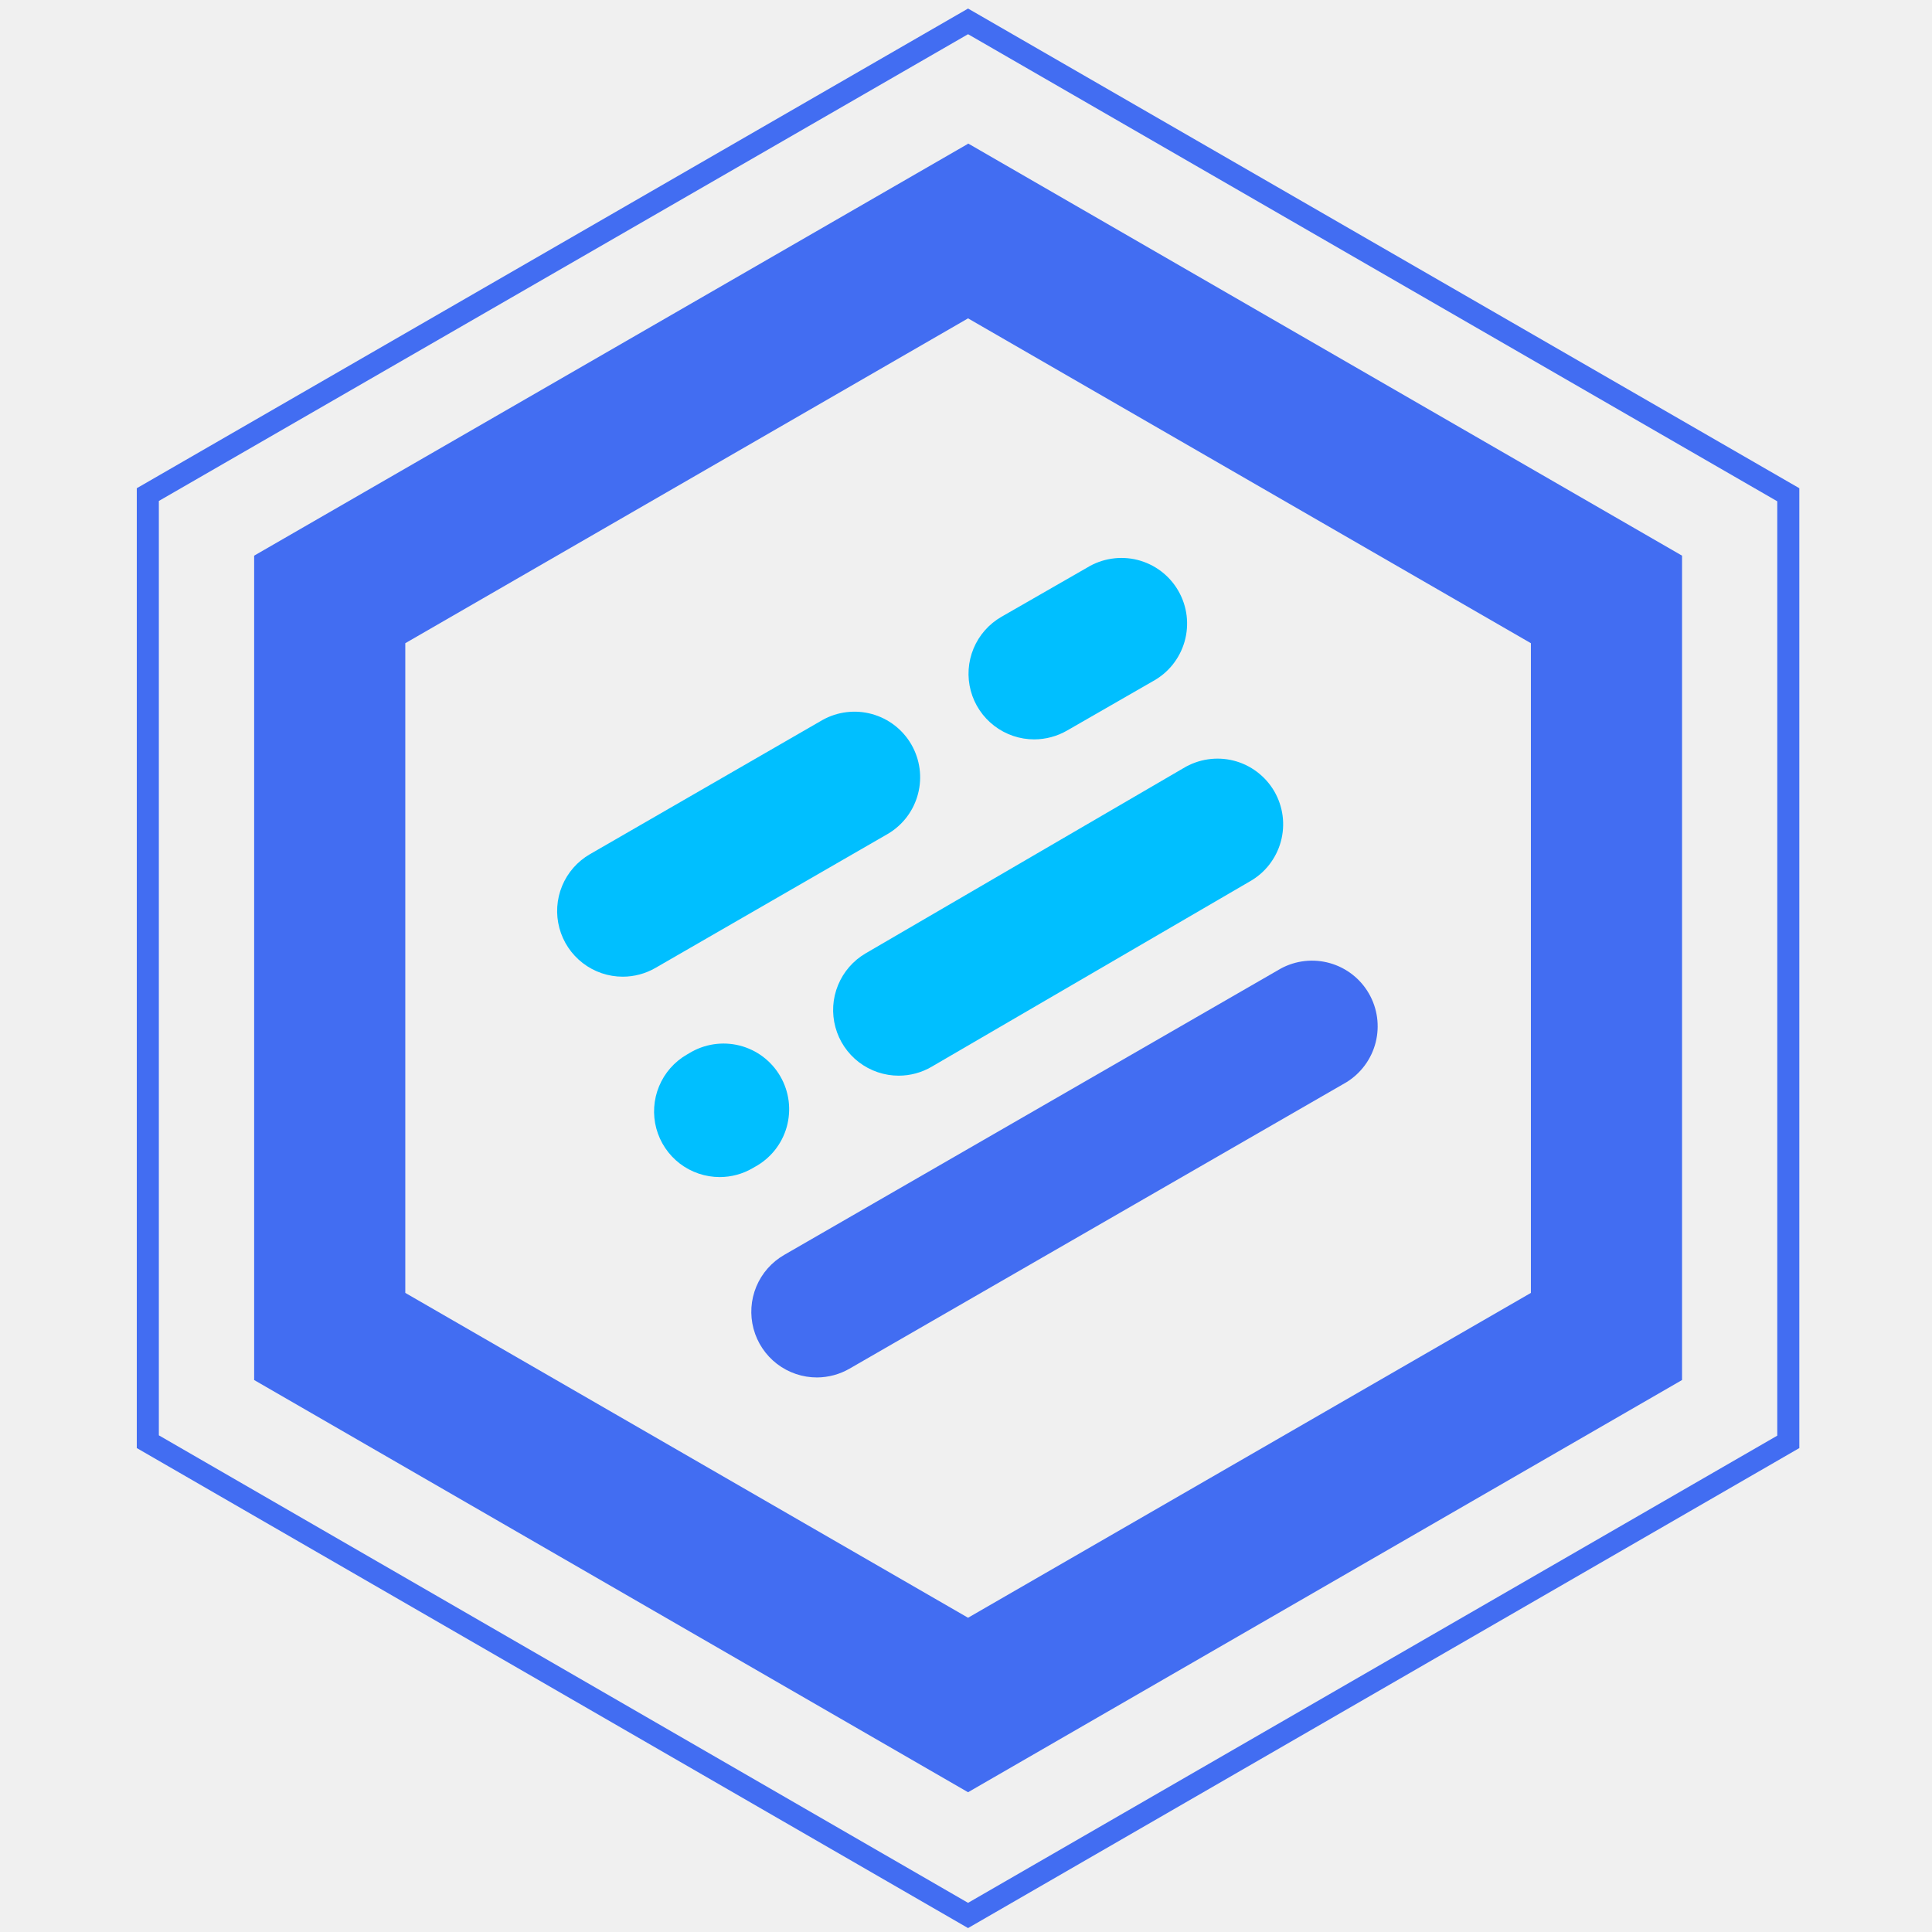
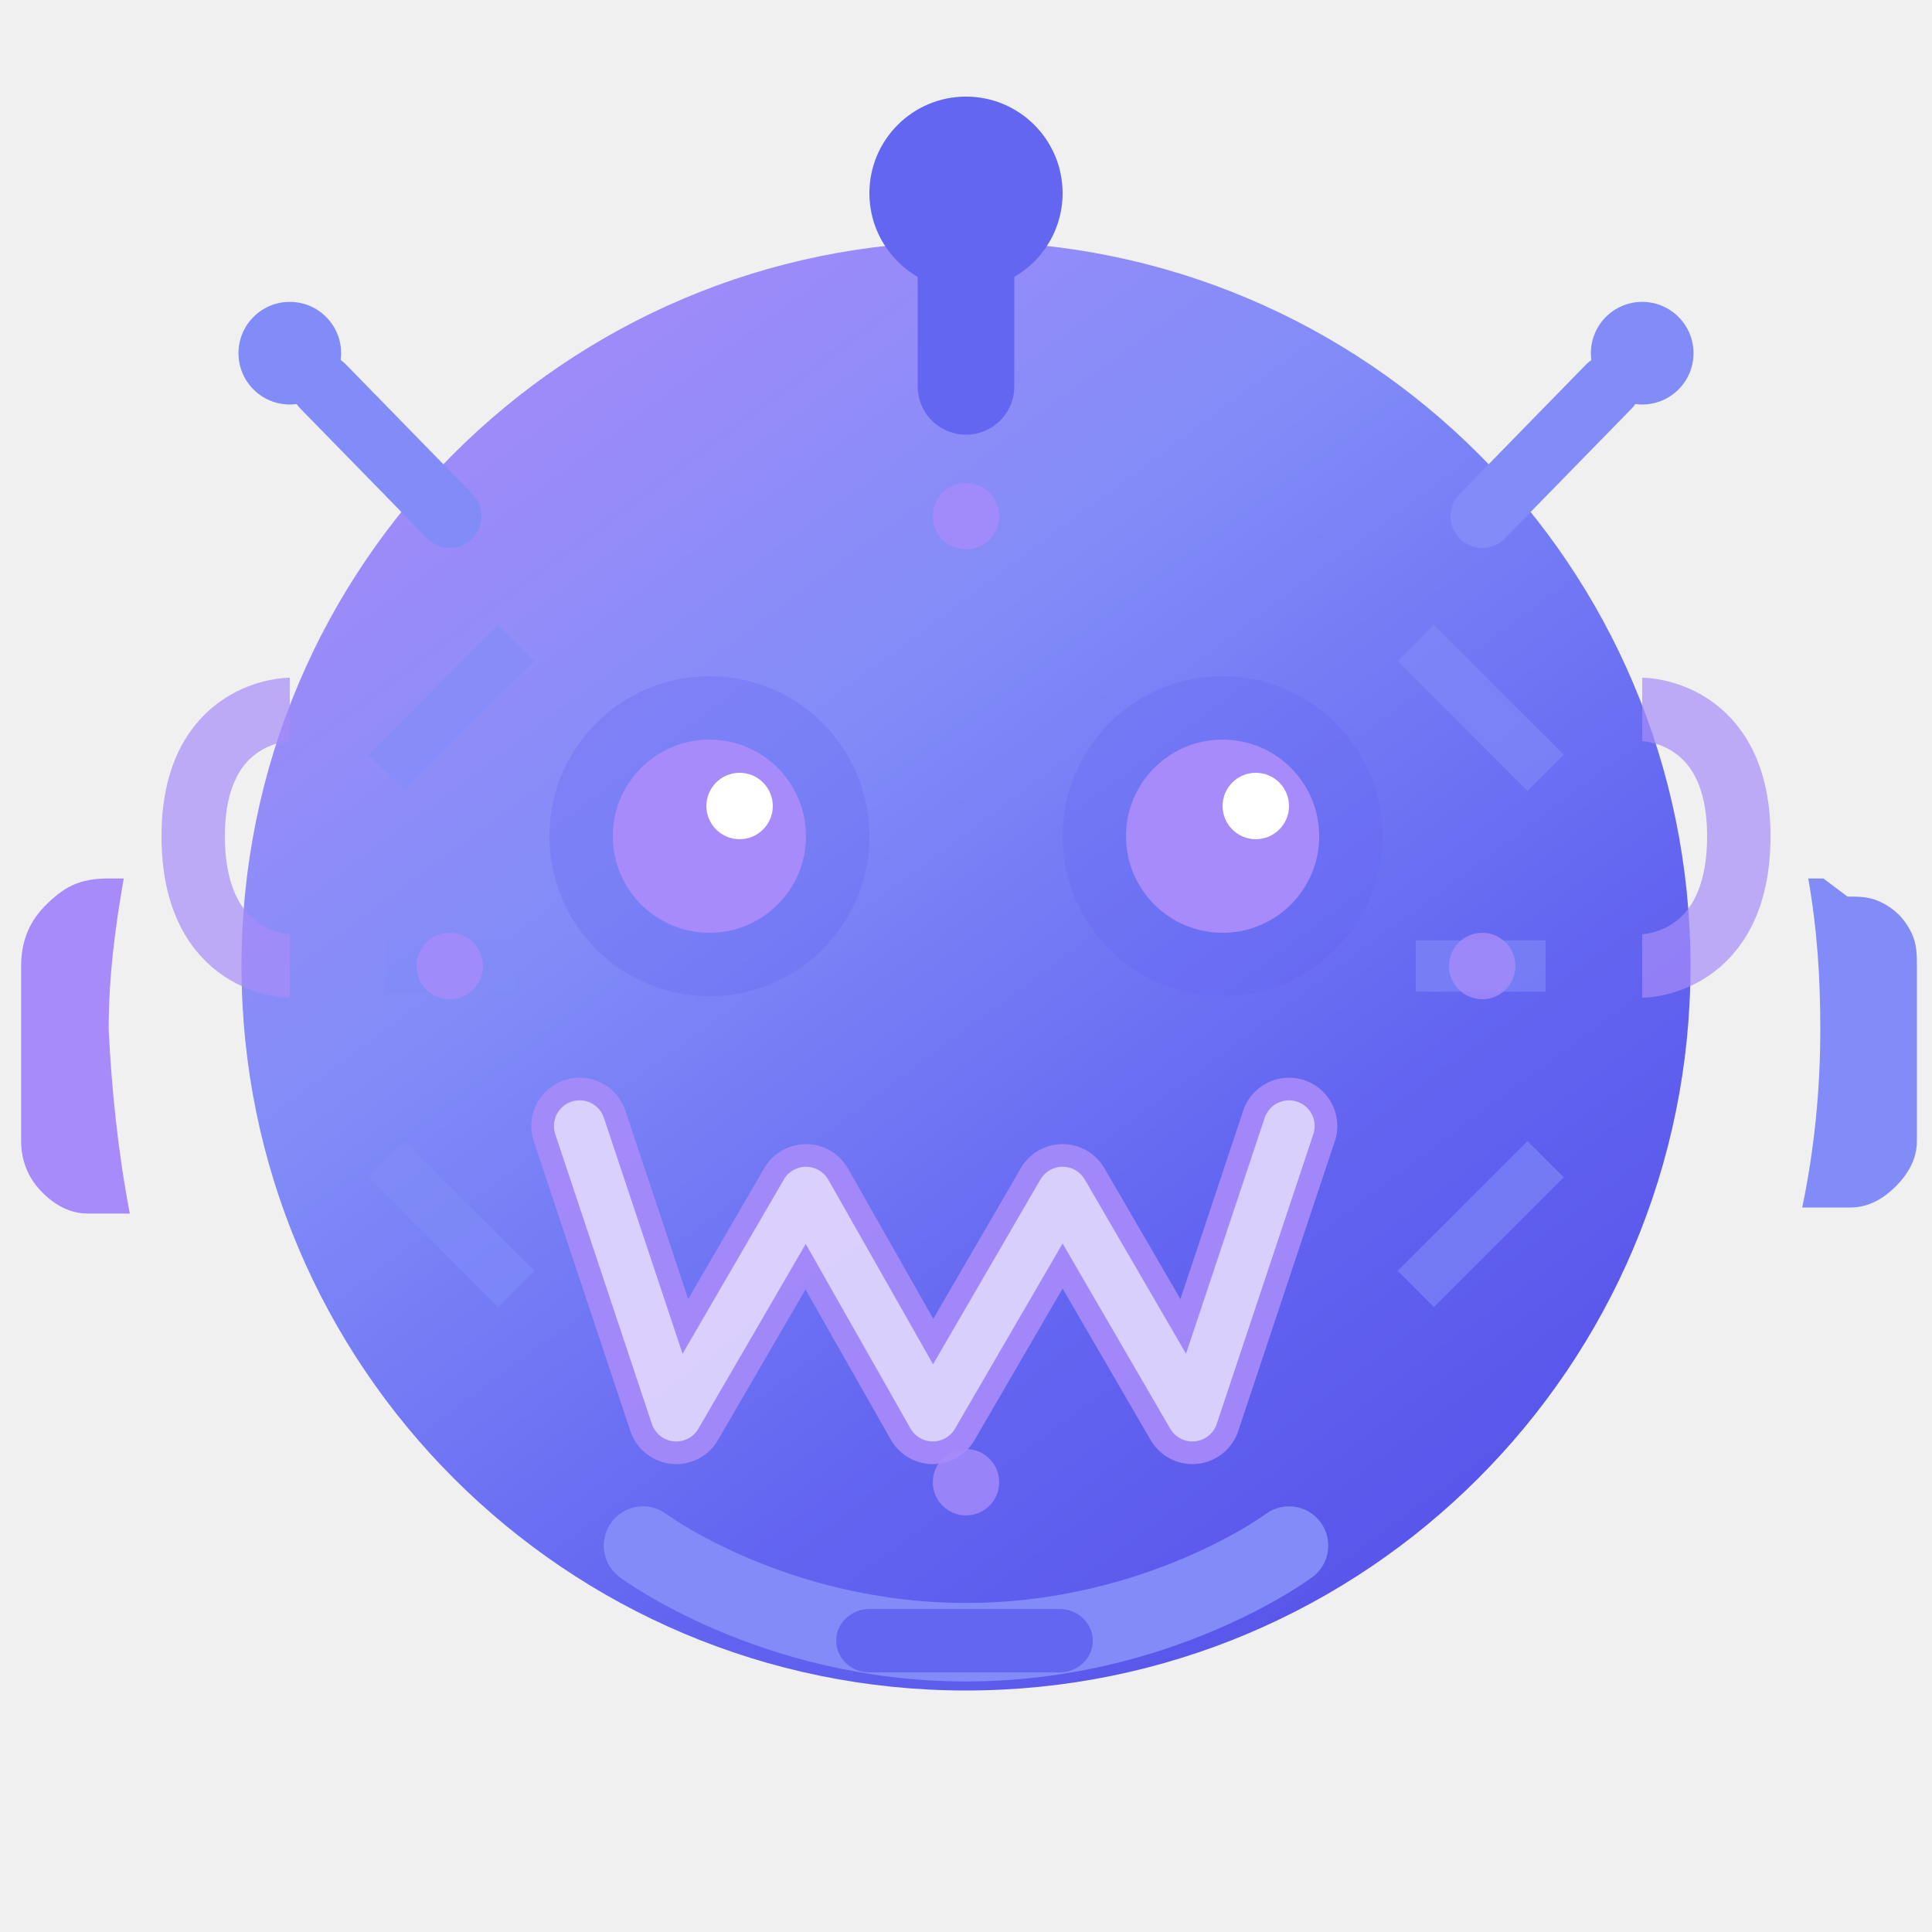
<svg xmlns="http://www.w3.org/2000/svg" width="64" height="64" viewBox="0 0 64 64" fill="none">
-   <path d="M32.068 1.133L58.874 16.606V47.558L32.068 63.034L5.262 47.547V16.595L32.068 1.133ZM32.068 0.283L4.531 16.173V47.969L32.068 63.87L59.605 47.969V16.173L32.068 0.283Z" fill="#426DF2" />
-   <path d="M32.068 10.546L50.713 21.307V42.829L32.068 53.59L13.426 42.829V21.307L32.068 10.546ZM32.068 4.763L8.419 18.407V45.715L32.068 59.37L55.72 45.715V18.407L32.068 4.752V4.763Z" fill="#426DF2" />
-   <path d="M20.63 32.354C20.151 32.354 19.686 32.196 19.306 31.904C18.927 31.613 18.654 31.204 18.53 30.742C18.406 30.28 18.438 29.789 18.621 29.347C18.804 28.905 19.128 28.535 19.543 28.296L27.248 23.85C27.747 23.572 28.335 23.502 28.885 23.654C29.436 23.806 29.904 24.168 30.19 24.663C30.475 25.157 30.555 25.744 30.411 26.296C30.268 26.849 29.913 27.323 29.423 27.616L21.715 32.062C21.385 32.253 21.011 32.354 20.63 32.354Z" fill="#00BFFF" />
-   <path d="M34.263 24.493C33.783 24.494 33.317 24.336 32.936 24.044C32.555 23.753 32.281 23.344 32.157 22.88C32.033 22.417 32.066 21.926 32.25 21.483C32.434 21.04 32.759 20.671 33.175 20.432L36.007 18.806C36.255 18.653 36.531 18.552 36.818 18.508C37.106 18.463 37.4 18.477 37.682 18.548C37.964 18.62 38.229 18.747 38.461 18.922C38.693 19.098 38.888 19.318 39.033 19.571C39.179 19.823 39.272 20.102 39.308 20.39C39.343 20.679 39.321 20.972 39.241 21.252C39.161 21.532 39.026 21.793 38.844 22.02C38.662 22.247 38.435 22.435 38.179 22.573L35.347 24.201C35.017 24.391 34.643 24.491 34.263 24.493Z" fill="#00BFFF" />
-   <path d="M23.844 38.992C23.365 38.992 22.9 38.835 22.519 38.544C22.139 38.252 21.866 37.844 21.741 37.381C21.617 36.919 21.649 36.428 21.832 35.986C22.015 35.543 22.339 35.173 22.754 34.934L22.828 34.891C23.075 34.739 23.351 34.638 23.638 34.594C23.925 34.55 24.218 34.564 24.5 34.635C24.781 34.706 25.046 34.833 25.278 35.008C25.509 35.184 25.704 35.403 25.849 35.655C25.995 35.906 26.088 36.184 26.125 36.472C26.161 36.761 26.139 37.053 26.061 37.333C25.982 37.613 25.848 37.874 25.667 38.101C25.485 38.328 25.261 38.516 25.005 38.655L24.932 38.697C24.602 38.89 24.226 38.991 23.844 38.992Z" fill="#00BFFF" />
-   <path d="M29.771 35.633C29.294 35.633 28.829 35.475 28.45 35.185C28.071 34.894 27.798 34.487 27.674 34.026C27.549 33.565 27.579 33.076 27.761 32.634C27.942 32.192 28.263 31.822 28.675 31.581L39.201 25.447C39.448 25.297 39.723 25.198 40.009 25.155C40.294 25.112 40.586 25.126 40.866 25.197C41.146 25.268 41.41 25.395 41.64 25.569C41.871 25.743 42.065 25.961 42.211 26.211C42.356 26.46 42.45 26.737 42.488 27.023C42.525 27.31 42.505 27.601 42.429 27.88C42.352 28.159 42.221 28.419 42.043 28.647C41.865 28.875 41.643 29.064 41.39 29.205L30.864 35.336C30.533 35.53 30.155 35.633 29.771 35.633Z" fill="#00BFFF" />
-   <path d="M27.067 45.63C26.587 45.631 26.121 45.473 25.74 45.182C25.36 44.89 25.086 44.481 24.962 44.017C24.838 43.554 24.87 43.063 25.054 42.62C25.238 42.177 25.564 41.808 25.98 41.569L42.433 32.082C42.931 31.814 43.514 31.751 44.058 31.906C44.602 32.061 45.064 32.421 45.346 32.911C45.629 33.401 45.709 33.982 45.571 34.53C45.432 35.079 45.086 35.551 44.605 35.849L28.143 45.338C27.816 45.527 27.445 45.627 27.067 45.63Z" fill="#426DF2" />
+   <circle cx="32" cy="32" r="23.5" fill="url(#paint0_linear)" stroke="url(#paint1_linear)" stroke-width="1" />
+   <path d="M32 8L32 12.8" stroke="#6366F1" stroke-width="3.2" stroke-linecap="round" />
+   <circle cx="32" cy="6.4" r="3.2" fill="#6366F1" />
+   <path d="M14.9 17.1L10.7 12.8" stroke="#818CF8" stroke-width="2.1" stroke-linecap="round" />
+   <circle cx="9.6" cy="11.7" r="1.7" fill="#818CF8" />
+   <path d="M49.1 17.1L53.3 12.8" stroke="#818CF8" stroke-width="2.1" stroke-linecap="round" />
+   <circle cx="54.4" cy="11.7" r="1.7" fill="#818CF8" />
+   <circle cx="23.5" cy="27.7" r="5.3" fill="#6366F1" opacity="0.3" />
+   <circle cx="23.5" cy="27.7" r="3.2" fill="#A78BFA" />
+   <circle cx="24.5" cy="26.7" r="1.1" fill="#FFFFFF" />
+   <circle cx="40.5" cy="27.7" r="5.3" fill="#6366F1" opacity="0.3" />
+   <circle cx="40.5" cy="27.7" r="3.2" fill="#A78BFA" />
+   <circle cx="41.6" cy="26.7" r="1.1" fill="#FFFFFF" />
+   <path d="M19.2 37.3L22.4 46.9L26.7 39.5L30.9 46.9L35.2 39.5L39.5 46.9L42.7 37.3" stroke="#A78BFA" stroke-width="3.2" stroke-linecap="round" stroke-linejoin="round" fill="none" opacity="0.9" />
+   <path d="M19.2 37.3L22.4 46.9L26.7 39.5L30.9 46.9L35.2 39.5L39.5 46.9L42.7 37.3" stroke="#FFFFFF" stroke-width="1.7" stroke-linecap="round" stroke-linejoin="round" fill="none" opacity="0.6" />
+   <path d="M12.8 32L17.1 32M46.9 32L51.2 32" stroke="#818CF8" stroke-width="1.7" opacity="0.6" />
+   <path d="M17.1 21.3L12.8 25.6M46.9 21.3L51.2 25.6" stroke="#818CF8" stroke-width="1.7" opacity="0.6" />
+   <path d="M17.1 42.7L12.8 38.4M46.9 42.7L51.2 38.4" stroke="#818CF8" stroke-width="1.7" opacity="0.6" />
+   <path d="M21.3 51.2C21.3 51.2 25.6 54.4 32 54.4C38.4 54.4 42.7 51.2 42.7 51.2" stroke="#818CF8" stroke-width="2.6" stroke-linecap="round" fill="none" />
+   <rect x="27.7" y="53.3" width="8.5" height="2.1" rx="1.1" fill="#6366F1" />
+   <path d="M9.6 32C9.6 32 6.4 32 6.4 27.7C6.4 23.5 9.6 23.5 9.6 23.5" stroke="#A78BFA" stroke-width="2.1" fill="none" opacity="0.7" />
+   <path d="M54.4 32C54.4 32 57.6 32 57.6 27.7C57.6 23.5 54.4 23.5 54.4 23.5" stroke="#A78BFA" stroke-width="2.1" fill="none" opacity="0.7" />
+   <circle cx="14.9" cy="32" r="1.1" fill="#A78BFA" opacity="0.8" />
+   <circle cx="49.1" cy="32" r="1.1" fill="#A78BFA" opacity="0.8" />
+   <circle cx="32" cy="17.1" r="1.1" fill="#A78BFA" opacity="0.8" />
+   <circle cx="32" cy="49.1" r="1.1" fill="#A78BFA" opacity="0.8" />
+   <path d="M60.4 29.1H59.9C60.2 30.8 60.3 32.4 60.3 34.1C60.3 36.1 60.1 38.1 59.7 40H61.3C61.9 40 62.4 39.7 62.8 39.3C63.2 38.9 63.5 38.4 63.5 37.8V32C63.5 31.7 63.5 31.4 63.4 31.1C63.3 30.8 63.1 30.5 62.9 30.3C62.7 30.1 62.4 29.9 62.1 29.8C61.8 29.7 61.5 29.7 61.2 29.7L60.4 29.1Z" fill="#818CF8" />
+   <path d="M3.6 34.1C3.6 32.4 3.8 30.8 4.1 29.1H3.6C2.6 29.1 2.1 29.4 1.5 30C0.9 30.6 0.7 31.3 0.7 32V37.8C0.7 38.4 0.9 39 1.4 39.5C1.8 39.9 2.3 40.2 2.9 40.2H4.3C3.9 38.1 3.7 36.1 3.6 34.1Z" fill="#A78BFA" />
+   <defs>
+     <linearGradient id="paint0_linear" x1="14.2" y1="9.5" x2="53.5" y2="62.4" gradientUnits="userSpaceOnUse">
+       <stop stop-color="#A78BFA" />
+       <stop offset="0.3" stop-color="#818CF8" />
+       <stop offset="0.6" stop-color="#6366F1" />
+       <stop offset="1" stop-color="#4F46E5" />
+     </linearGradient>
+     <linearGradient id="paint1_linear" x1="14.2" y1="9.5" x2="53.5" y2="62.4" gradientUnits="userSpaceOnUse">
+       <stop stop-color="#A78BFA" />
+       <stop offset="0.3" stop-color="#818CF8" />
+       <stop offset="0.6" stop-color="#6366F1" />
+       <stop offset="1" stop-color="#4F46E5" />
+     </linearGradient>
+   </defs>
</svg>
